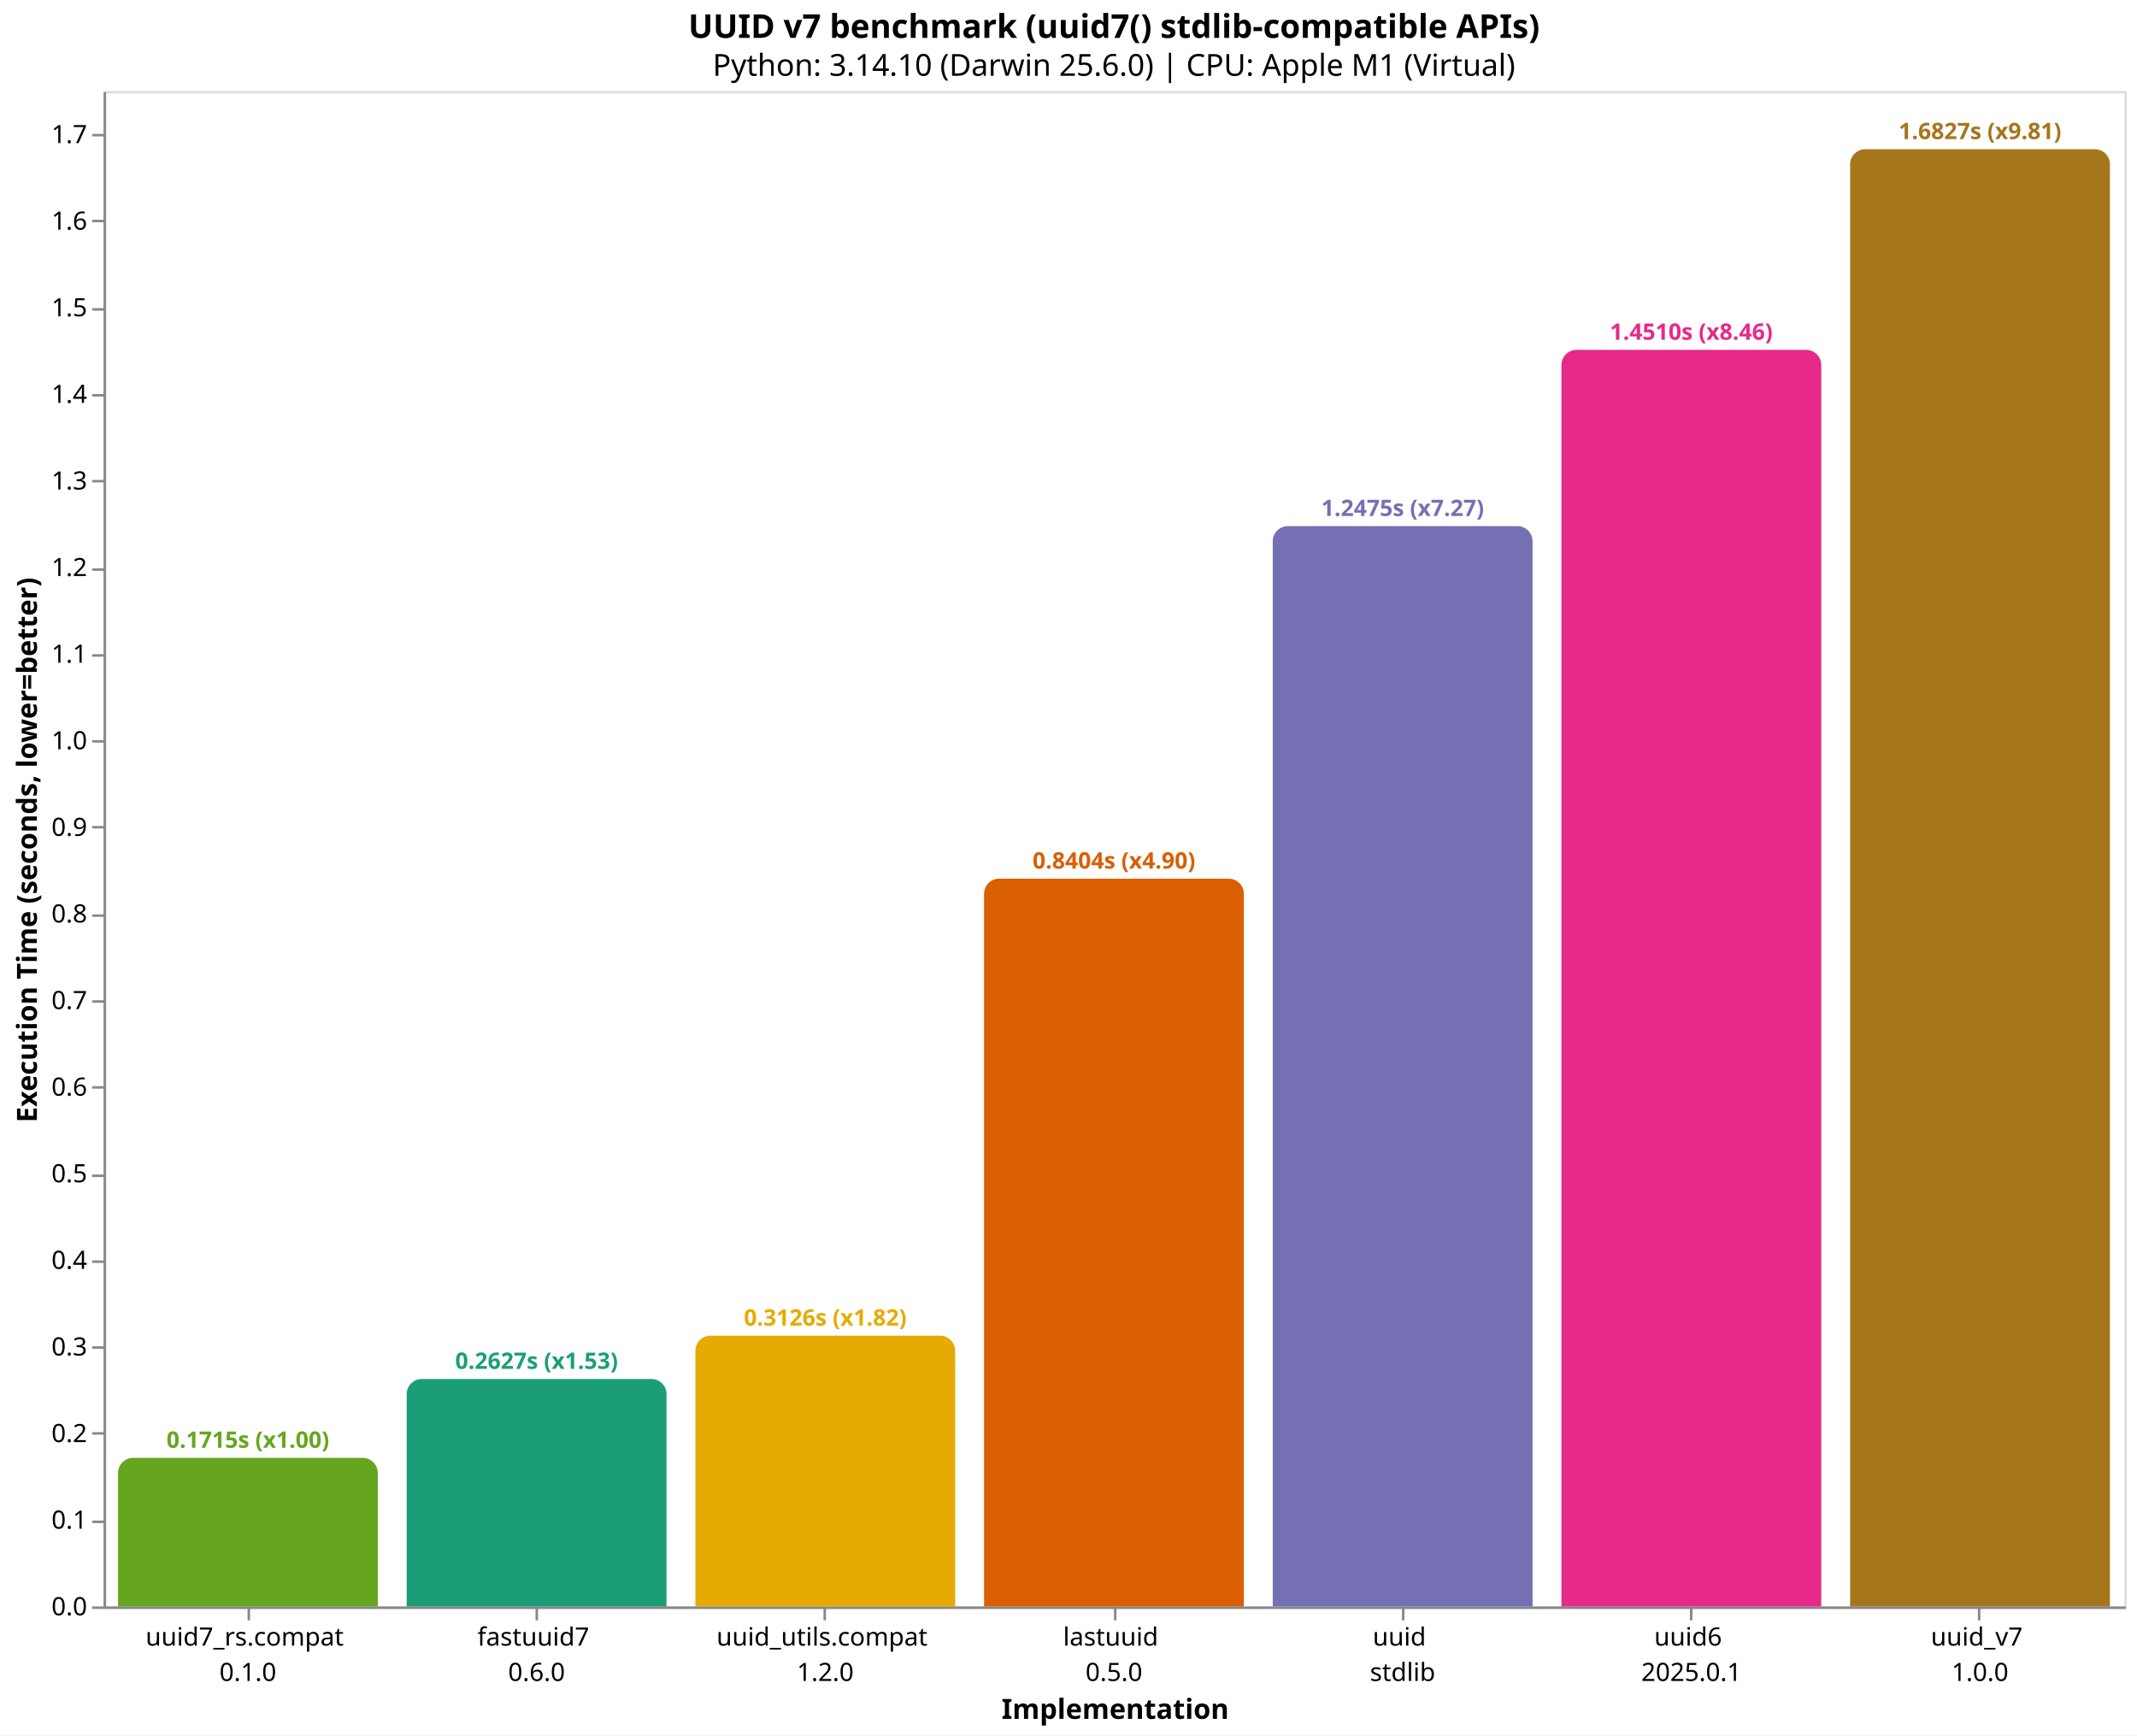
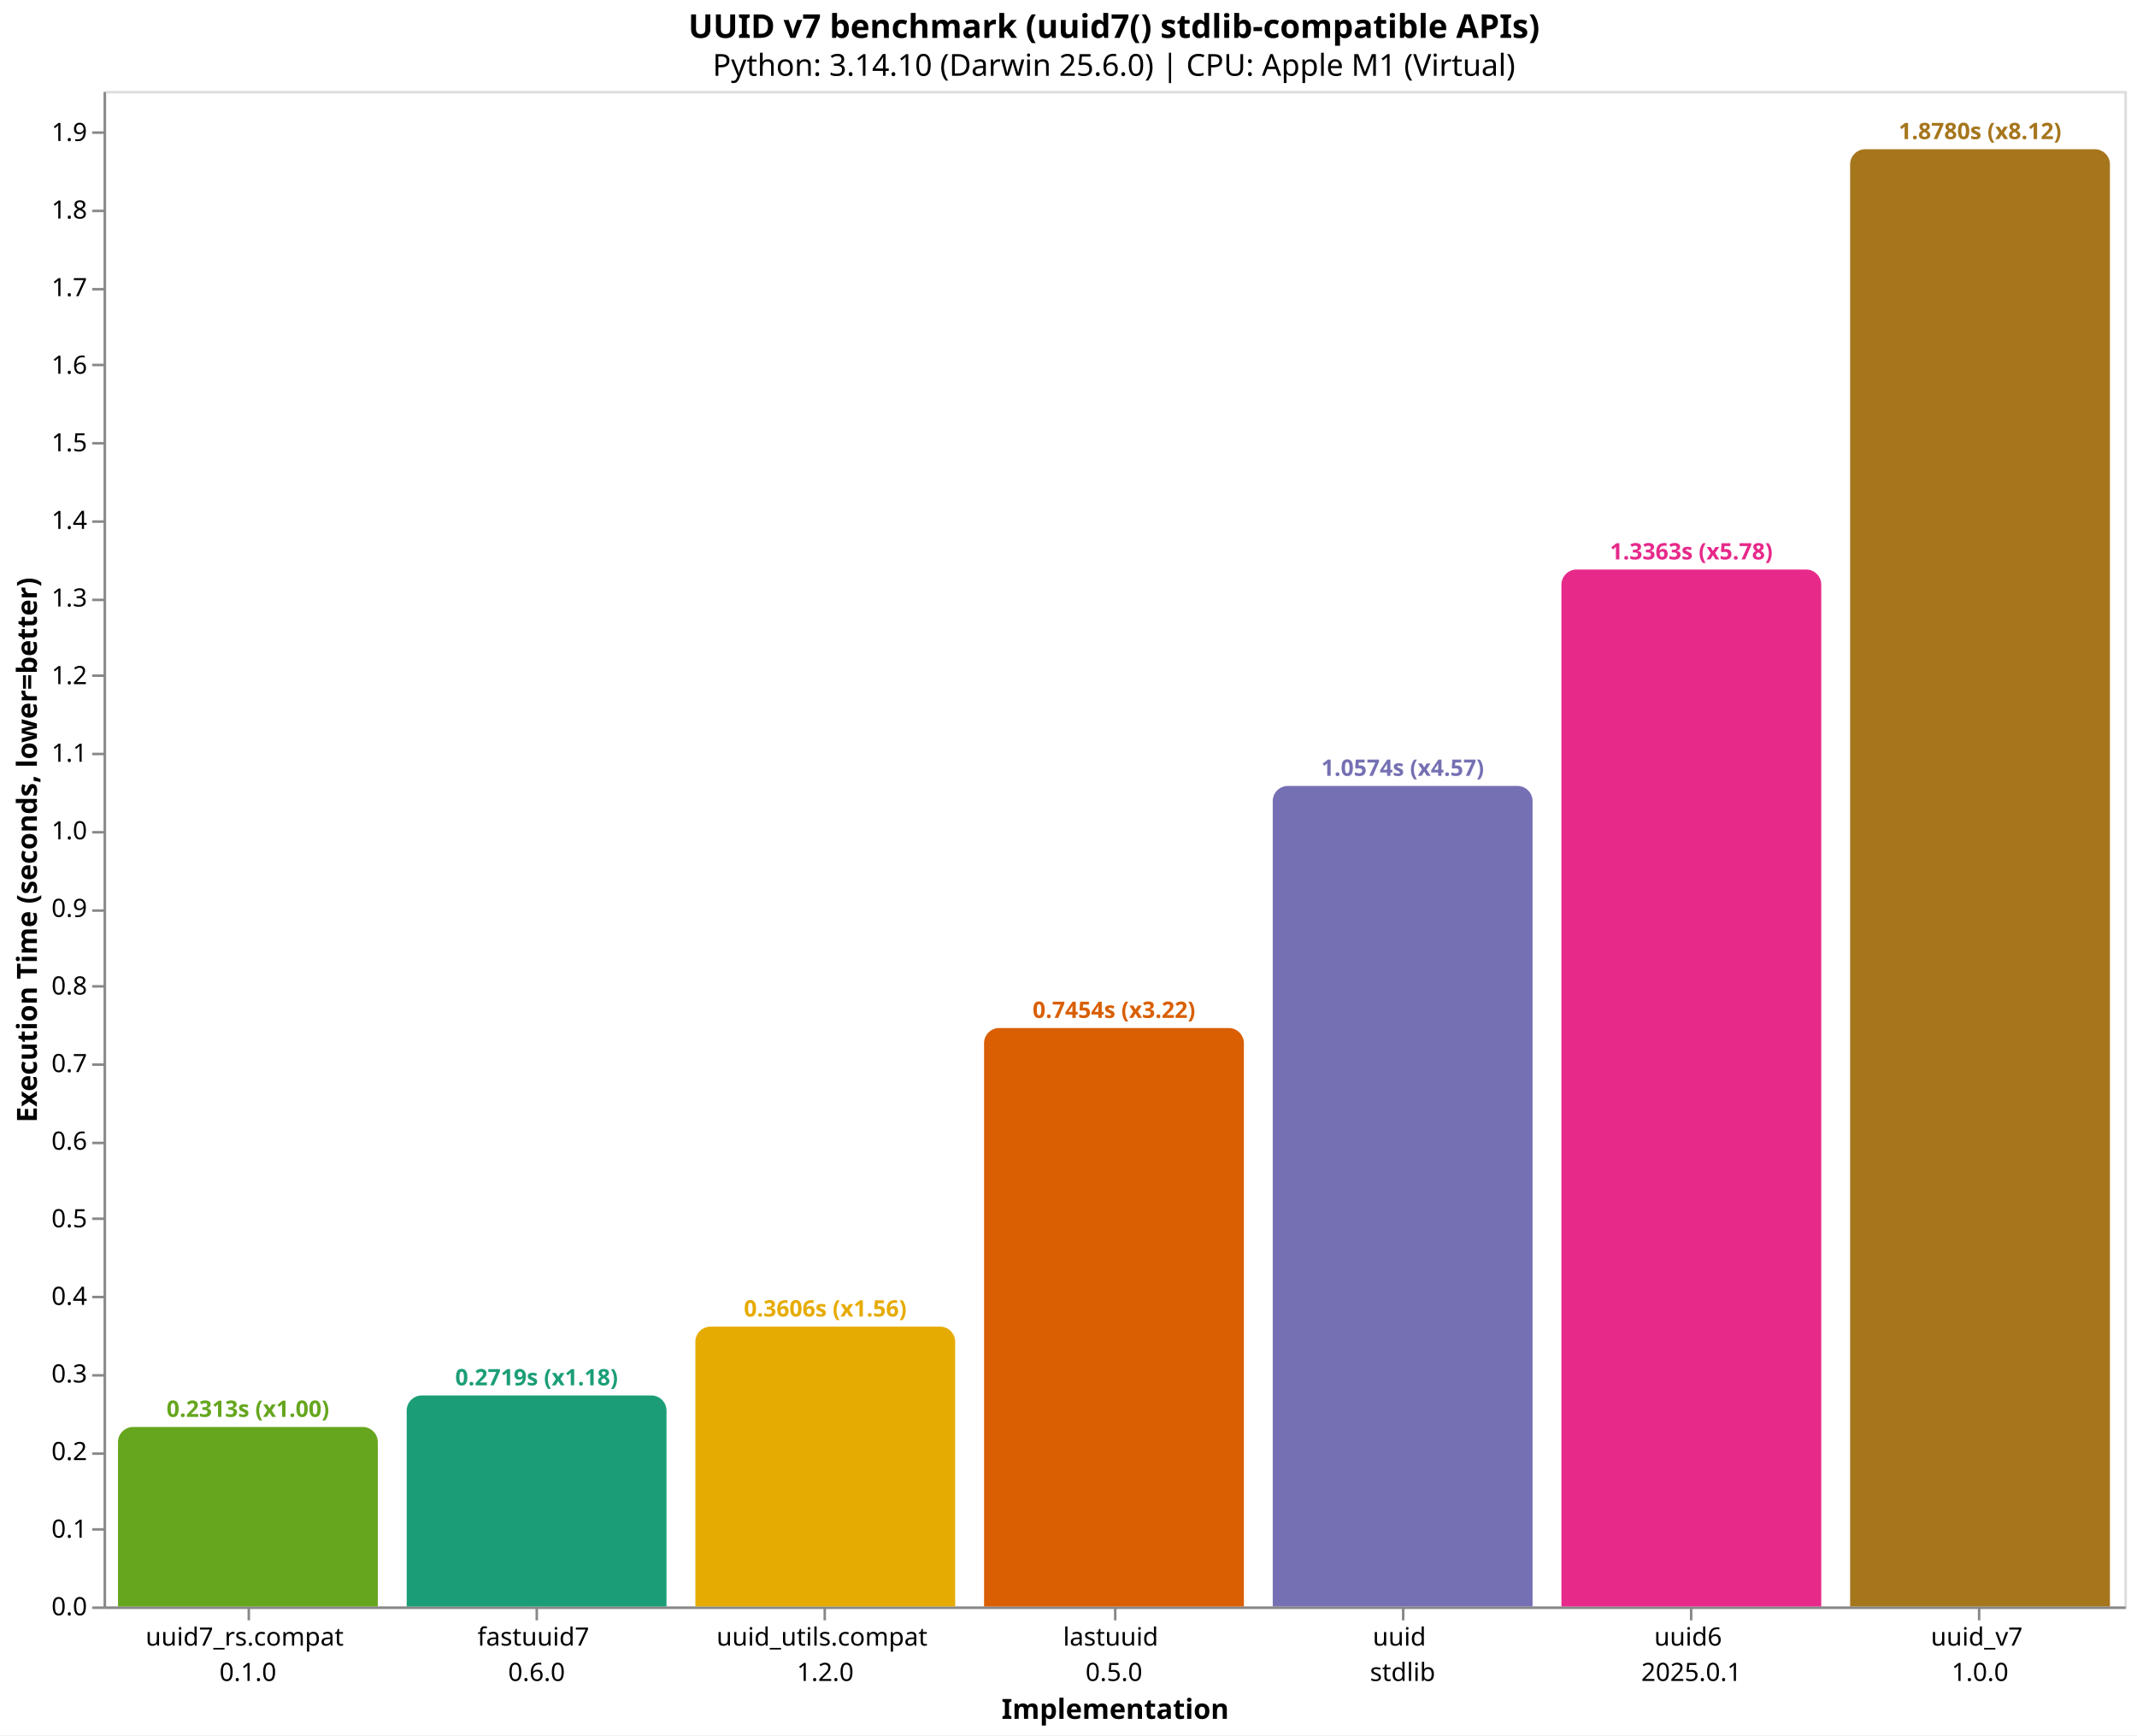
<svg xmlns="http://www.w3.org/2000/svg" version="1.1" class="marks" width="846" height="687" viewBox="0 0 846 687">
  <rect width="846" height="687" fill="white" />
  <g fill="none" stroke-miterlimit="10" transform="translate(41,36)">
    <g class="mark-group role-frame root" role="graphics-object" aria-roledescription="group mark container">
      <g transform="translate(0,0)">
        <path class="background" aria-hidden="true" d="M0.5,0.5h800v600h-800Z" stroke="#ddd" />
        <g>
          <g class="mark-group role-axis" role="graphics-symbol" aria-roledescription="axis" aria-label="X-axis titled 'Implementation' for a discrete scale with 7 values: uuid7_rs.compat&#10;0.1.0, fastuuid7&#10;0.6.0, uuid_utils.compat&#10;1.2.0, lastuuid&#10;0.5.0, uuid&#10;stdlib, uuid6&#10;2025.0.1, uuid_v7&#10;1.0.0">
            <g transform="translate(0.5,600.5)">
              <path class="background" aria-hidden="true" d="M0,0h0v0h0Z" pointer-events="none" />
              <g>
                <g class="mark-rule role-axis-tick" pointer-events="none">
                  <line transform="translate(57,0)" x2="0" y2="5" stroke="#888" stroke-width="1" opacity="1" />
                  <line transform="translate(171,0)" x2="0" y2="5" stroke="#888" stroke-width="1" opacity="1" />
                  <line transform="translate(285,0)" x2="0" y2="5" stroke="#888" stroke-width="1" opacity="1" />
                  <line transform="translate(400,0)" x2="0" y2="5" stroke="#888" stroke-width="1" opacity="1" />
                  <line transform="translate(514,0)" x2="0" y2="5" stroke="#888" stroke-width="1" opacity="1" />
                  <line transform="translate(628,0)" x2="0" y2="5" stroke="#888" stroke-width="1" opacity="1" />
                  <line transform="translate(742,0)" x2="0" y2="5" stroke="#888" stroke-width="1" opacity="1" />
                </g>
                <g class="mark-text role-axis-label" pointer-events="none">
                  <text text-anchor="middle" transform="translate(56.64286,15)" font-family="sans-serif" font-size="10px" fill="#000" opacity="1">
                    <tspan>uuid7_rs.compat</tspan>
                    <tspan x="0" dy="14">0.1.0</tspan>
                  </text>
                  <text text-anchor="middle" transform="translate(170.9286,15)" font-family="sans-serif" font-size="10px" fill="#000" opacity="1">
                    <tspan>fastuuid7</tspan>
                    <tspan x="0" dy="14">0.6.0</tspan>
                  </text>
                  <text text-anchor="middle" transform="translate(285.2143,15)" font-family="sans-serif" font-size="10px" fill="#000" opacity="1">
                    <tspan>uuid_utils.compat</tspan>
                    <tspan x="0" dy="14">1.2.0</tspan>
                  </text>
                  <text text-anchor="middle" transform="translate(399.5,15)" font-family="sans-serif" font-size="10px" fill="#000" opacity="1">
                    <tspan>lastuuid</tspan>
                    <tspan x="0" dy="14">0.5.0</tspan>
                  </text>
                  <text text-anchor="middle" transform="translate(513.7857,15)" font-family="sans-serif" font-size="10px" fill="#000" opacity="1">
                    <tspan>uuid</tspan>
                    <tspan x="0" dy="14">stdlib</tspan>
                  </text>
                  <text text-anchor="middle" transform="translate(628.0714,15)" font-family="sans-serif" font-size="10px" fill="#000" opacity="1">
                    <tspan>uuid6</tspan>
                    <tspan x="0" dy="14">2025.0.1</tspan>
                  </text>
                  <text text-anchor="middle" transform="translate(742.3571,15)" font-family="sans-serif" font-size="10px" fill="#000" opacity="1">
                    <tspan>uuid_v7</tspan>
                    <tspan x="0" dy="14">1.0.0</tspan>
                  </text>
                </g>
                <g class="mark-rule role-axis-domain" pointer-events="none">
                  <line transform="translate(0,0)" x2="800" y2="0" stroke="#888" stroke-width="1" opacity="1" />
                </g>
                <g class="mark-text role-axis-title" pointer-events="none">
                  <text text-anchor="middle" transform="translate(400,44)" font-family="sans-serif" font-size="11px" font-weight="bold" fill="#000" opacity="1">Implementation</text>
                </g>
              </g>
              <path class="foreground" aria-hidden="true" d="" pointer-events="none" display="none" />
            </g>
          </g>
-           <g class="mark-group role-axis" role="graphics-symbol" aria-roledescription="axis" aria-label="Y-axis titled 'Execution Time (seconds, lower=better)' for a linear scale with values from 0.0 to 1.8">
+           <g class="mark-group role-axis" role="graphics-symbol" aria-roledescription="axis" aria-label="Y-axis titled 'Execution Time (seconds, lower=better)' for a linear scale with values from 0.0 to 2.0">
            <g transform="translate(0.5,0.5)">
              <path class="background" aria-hidden="true" d="M0,0h0v0h0Z" pointer-events="none" />
              <g>
                <g class="mark-rule role-axis-tick" pointer-events="none">
                  <line transform="translate(0,600)" x2="-5" y2="0" stroke="#888" stroke-width="1" opacity="1" />
-                   <line transform="translate(0,566)" x2="-5" y2="0" stroke="#888" stroke-width="1" opacity="1" />
-                   <line transform="translate(0,531)" x2="-5" y2="0" stroke="#888" stroke-width="1" opacity="1" />
-                   <line transform="translate(0,497)" x2="-5" y2="0" stroke="#888" stroke-width="1" opacity="1" />
-                   <line transform="translate(0,463)" x2="-5" y2="0" stroke="#888" stroke-width="1" opacity="1" />
-                   <line transform="translate(0,429)" x2="-5" y2="0" stroke="#888" stroke-width="1" opacity="1" />
-                   <line transform="translate(0,394)" x2="-5" y2="0" stroke="#888" stroke-width="1" opacity="1" />
-                   <line transform="translate(0,360)" x2="-5" y2="0" stroke="#888" stroke-width="1" opacity="1" />
-                   <line transform="translate(0,326)" x2="-5" y2="0" stroke="#888" stroke-width="1" opacity="1" />
-                   <line transform="translate(0,291)" x2="-5" y2="0" stroke="#888" stroke-width="1" opacity="1" />
-                   <line transform="translate(0,257)" x2="-5" y2="0" stroke="#888" stroke-width="1" opacity="1" />
-                   <line transform="translate(0,223)" x2="-5" y2="0" stroke="#888" stroke-width="1" opacity="1" />
-                   <line transform="translate(0,189)" x2="-5" y2="0" stroke="#888" stroke-width="1" opacity="1" />
-                   <line transform="translate(0,154)" x2="-5" y2="0" stroke="#888" stroke-width="1" opacity="1" />
-                   <line transform="translate(0,120)" x2="-5" y2="0" stroke="#888" stroke-width="1" opacity="1" />
-                   <line transform="translate(0,86)" x2="-5" y2="0" stroke="#888" stroke-width="1" opacity="1" />
-                   <line transform="translate(0,51)" x2="-5" y2="0" stroke="#888" stroke-width="1" opacity="1" />
-                   <line transform="translate(0,17)" x2="-5" y2="0" stroke="#888" stroke-width="1" opacity="1" />
+                   <line transform="translate(0,569)" x2="-5" y2="0" stroke="#888" stroke-width="1" opacity="1" />
+                   <line transform="translate(0,539)" x2="-5" y2="0" stroke="#888" stroke-width="1" opacity="1" />
+                   <line transform="translate(0,508)" x2="-5" y2="0" stroke="#888" stroke-width="1" opacity="1" />
+                   <line transform="translate(0,477)" x2="-5" y2="0" stroke="#888" stroke-width="1" opacity="1" />
+                   <line transform="translate(0,446)" x2="-5" y2="0" stroke="#888" stroke-width="1" opacity="1" />
+                   <line transform="translate(0,416)" x2="-5" y2="0" stroke="#888" stroke-width="1" opacity="1" />
+                   <line transform="translate(0,385)" x2="-5" y2="0" stroke="#888" stroke-width="1" opacity="1" />
+                   <line transform="translate(0,354)" x2="-5" y2="0" stroke="#888" stroke-width="1" opacity="1" />
+                   <line transform="translate(0,324)" x2="-5" y2="0" stroke="#888" stroke-width="1" opacity="1" />
+                   <line transform="translate(0,293)" x2="-5" y2="0" stroke="#888" stroke-width="1" opacity="1" />
+                   <line transform="translate(0,262)" x2="-5" y2="0" stroke="#888" stroke-width="1" opacity="1" />
+                   <line transform="translate(0,231)" x2="-5" y2="0" stroke="#888" stroke-width="1" opacity="1" />
+                   <line transform="translate(0,201)" x2="-5" y2="0" stroke="#888" stroke-width="1" opacity="1" />
+                   <line transform="translate(0,170)" x2="-5" y2="0" stroke="#888" stroke-width="1" opacity="1" />
+                   <line transform="translate(0,139)" x2="-5" y2="0" stroke="#888" stroke-width="1" opacity="1" />
+                   <line transform="translate(0,108)" x2="-5" y2="0" stroke="#888" stroke-width="1" opacity="1" />
+                   <line transform="translate(0,78)" x2="-5" y2="0" stroke="#888" stroke-width="1" opacity="1" />
+                   <line transform="translate(0,47)" x2="-5" y2="0" stroke="#888" stroke-width="1" opacity="1" />
+                   <line transform="translate(0,16)" x2="-5" y2="0" stroke="#888" stroke-width="1" opacity="1" />
                </g>
                <g class="mark-text role-axis-label" pointer-events="none">
                  <text text-anchor="end" transform="translate(-7,603)" font-family="sans-serif" font-size="10px" fill="#000" opacity="1">0.0</text>
-                   <text text-anchor="end" transform="translate(-7,568.7148)" font-family="sans-serif" font-size="10px" fill="#000" opacity="1">0.1</text>
-                   <text text-anchor="end" transform="translate(-7,534.4295)" font-family="sans-serif" font-size="10px" fill="#000" opacity="1">0.2</text>
-                   <text text-anchor="end" transform="translate(-7,500.1443)" font-family="sans-serif" font-size="10px" fill="#000" opacity="1">0.3</text>
-                   <text text-anchor="end" transform="translate(-7,465.8591)" font-family="sans-serif" font-size="10px" fill="#000" opacity="1">0.4</text>
-                   <text text-anchor="end" transform="translate(-7,431.5738)" font-family="sans-serif" font-size="10px" fill="#000" opacity="1">0.5</text>
-                   <text text-anchor="end" transform="translate(-7,397.2886)" font-family="sans-serif" font-size="10px" fill="#000" opacity="1">0.6</text>
-                   <text text-anchor="end" transform="translate(-7,363.0034)" font-family="sans-serif" font-size="10px" fill="#000" opacity="1">0.7</text>
-                   <text text-anchor="end" transform="translate(-7,328.7181)" font-family="sans-serif" font-size="10px" fill="#000" opacity="1">0.8</text>
-                   <text text-anchor="end" transform="translate(-7,294.4329)" font-family="sans-serif" font-size="10px" fill="#000" opacity="1">0.9</text>
-                   <text text-anchor="end" transform="translate(-7,260.1477)" font-family="sans-serif" font-size="10px" fill="#000" opacity="1">1.0</text>
-                   <text text-anchor="end" transform="translate(-7,225.8625)" font-family="sans-serif" font-size="10px" fill="#000" opacity="1">1.1</text>
-                   <text text-anchor="end" transform="translate(-7,191.5772)" font-family="sans-serif" font-size="10px" fill="#000" opacity="1">1.2</text>
-                   <text text-anchor="end" transform="translate(-7,157.292)" font-family="sans-serif" font-size="10px" fill="#000" opacity="1">1.3</text>
-                   <text text-anchor="end" transform="translate(-7,123.0068)" font-family="sans-serif" font-size="10px" fill="#000" opacity="1">1.4</text>
-                   <text text-anchor="end" transform="translate(-7,88.72153)" font-family="sans-serif" font-size="10px" fill="#000" opacity="1">1.5</text>
-                   <text text-anchor="end" transform="translate(-7,54.4363)" font-family="sans-serif" font-size="10px" fill="#000" opacity="1">1.6</text>
-                   <text text-anchor="end" transform="translate(-7,20.15106)" font-family="sans-serif" font-size="10px" fill="#000" opacity="1">1.7</text>
+                   <text text-anchor="end" transform="translate(-7,572.2792)" font-family="sans-serif" font-size="10px" fill="#000" opacity="1">0.1</text>
+                   <text text-anchor="end" transform="translate(-7,541.5584)" font-family="sans-serif" font-size="10px" fill="#000" opacity="1">0.2</text>
+                   <text text-anchor="end" transform="translate(-7,510.8376)" font-family="sans-serif" font-size="10px" fill="#000" opacity="1">0.3</text>
+                   <text text-anchor="end" transform="translate(-7,480.1168)" font-family="sans-serif" font-size="10px" fill="#000" opacity="1">0.4</text>
+                   <text text-anchor="end" transform="translate(-7,449.396)" font-family="sans-serif" font-size="10px" fill="#000" opacity="1">0.5</text>
+                   <text text-anchor="end" transform="translate(-7,418.6752)" font-family="sans-serif" font-size="10px" fill="#000" opacity="1">0.6</text>
+                   <text text-anchor="end" transform="translate(-7,387.9544)" font-family="sans-serif" font-size="10px" fill="#000" opacity="1">0.7</text>
+                   <text text-anchor="end" transform="translate(-7,357.2336)" font-family="sans-serif" font-size="10px" fill="#000" opacity="1">0.8</text>
+                   <text text-anchor="end" transform="translate(-7,326.5128)" font-family="sans-serif" font-size="10px" fill="#000" opacity="1">0.9</text>
+                   <text text-anchor="end" transform="translate(-7,295.792)" font-family="sans-serif" font-size="10px" fill="#000" opacity="1">1.0</text>
+                   <text text-anchor="end" transform="translate(-7,265.0712)" font-family="sans-serif" font-size="10px" fill="#000" opacity="1">1.1</text>
+                   <text text-anchor="end" transform="translate(-7,234.3504)" font-family="sans-serif" font-size="10px" fill="#000" opacity="1">1.2</text>
+                   <text text-anchor="end" transform="translate(-7,203.6296)" font-family="sans-serif" font-size="10px" fill="#000" opacity="1">1.3</text>
+                   <text text-anchor="end" transform="translate(-7,172.9088)" font-family="sans-serif" font-size="10px" fill="#000" opacity="1">1.4</text>
+                   <text text-anchor="end" transform="translate(-7,142.188)" font-family="sans-serif" font-size="10px" fill="#000" opacity="1">1.5</text>
+                   <text text-anchor="end" transform="translate(-7,111.4672)" font-family="sans-serif" font-size="10px" fill="#000" opacity="1">1.6</text>
+                   <text text-anchor="end" transform="translate(-7,80.74642)" font-family="sans-serif" font-size="10px" fill="#000" opacity="1">1.7</text>
+                   <text text-anchor="end" transform="translate(-7,50.02562)" font-family="sans-serif" font-size="10px" fill="#000" opacity="1">1.8</text>
+                   <text text-anchor="end" transform="translate(-7,19.30482)" font-family="sans-serif" font-size="10px" fill="#000" opacity="1">1.9</text>
                </g>
                <g class="mark-rule role-axis-domain" pointer-events="none">
                  <line transform="translate(0,600)" x2="0" y2="-600" stroke="#888" stroke-width="1" opacity="1" />
                </g>
                <g class="mark-text role-axis-title" pointer-events="none">
                  <text text-anchor="middle" transform="translate(-24.90137,300) rotate(-90) translate(0,-2)" font-family="sans-serif" font-size="11px" font-weight="bold" fill="#000" opacity="1">Execution Time (seconds, lower=better)</text>
                </g>
              </g>
              <path class="foreground" aria-hidden="true" d="" pointer-events="none" display="none" />
            </g>
          </g>
          <g class="mark-group role-scope" role="graphics-object" aria-roledescription="group mark container">
-             <g transform="translate(5.714286,541.1852)">
-               <path class="background" aria-hidden="true" d="M6,0L96.857,0C100.169,0,102.857,2.689,102.857,6L102.857,58.815C102.857,58.815,102.857,58.815,102.857,58.815L0,58.815C0,58.815,0,58.815,0,58.815L0,6C0,2.689,2.689,0,6,0Z" />
+             <g transform="translate(5.714286,528.9439)">
+               <path class="background" aria-hidden="true" d="M6,0L96.857,0C100.169,0,102.857,2.689,102.857,6L102.857,71.056C102.857,71.056,102.857,71.056,102.857,71.056L0,71.056C0,71.056,0,71.056,0,71.056L0,6C0,2.689,2.689,0,6,0Z" />
              <g clip-path="url(#clip10)">
                <g class="mark-group role-scope" role="graphics-object" aria-roledescription="group mark container">
-                   <g transform="translate(0,-541.1852)">
-                     <path class="background" aria-hidden="true" d="M0,0h102.857v0h-102.857Z" />
-                     <g>
-                       <g class="mark-rect role-mark layer_0_marks" role="graphics-object" aria-roledescription="rect mark container">
-                         <path aria-label="Implementation: uuid7_rs.compat&#10;0.1.0; Execution Time (seconds, lower=better): 0.171545667; implementation: uuid7_rs.compat; Execution Time (s): 0.1715; Slowdown: 1.00" role="graphics-symbol" aria-roledescription="bar" d="M0,541.185h102.857v58.815h-102.857Z" fill="#66a61e" />
-                       </g>
-                     </g>
-                     <path class="foreground" aria-hidden="true" d="" display="none" />
-                   </g>
-                 </g>
-               </g>
-               <path class="foreground" aria-hidden="true" d="" display="none" />
-             </g>
-             <g transform="translate(120,509.9423)">
-               <path class="background" aria-hidden="true" d="M6,0L96.857,0C100.169,0,102.857,2.689,102.857,6L102.857,90.058C102.857,90.058,102.857,90.058,102.857,90.058L0,90.058C0,90.058,0,90.058,0,90.058L0,6C0,2.689,2.689,0,6,0Z" />
+                   <g transform="translate(0,-528.9439)">
+                     <path class="background" aria-hidden="true" d="M0,0h102.857v0h-102.857Z" />
+                     <g>
+                       <g class="mark-rect role-mark layer_0_marks" role="graphics-object" aria-roledescription="rect mark container">
+                         <path aria-label="Implementation: uuid7_rs.compat&#10;0.1.0; Execution Time (seconds, lower=better): 0.231296291; implementation: uuid7_rs.compat; Execution Time (s): 0.2313; Slowdown: 1.00" role="graphics-symbol" aria-roledescription="bar" d="M0,528.944h102.857v71.056h-102.857Z" fill="#66a61e" />
+                       </g>
+                     </g>
+                     <path class="foreground" aria-hidden="true" d="" display="none" />
+                   </g>
+                 </g>
+               </g>
+               <path class="foreground" aria-hidden="true" d="" display="none" />
+             </g>
+             <g transform="translate(120,516.4627)">
+               <path class="background" aria-hidden="true" d="M6,0L96.857,0C100.169,0,102.857,2.689,102.857,6L102.857,83.537C102.857,83.537,102.857,83.537,102.857,83.537L0,83.537C0,83.537,0,83.537,0,83.537L0,6C0,2.689,2.689,0,6,0Z" />
              <g clip-path="url(#clip11)">
                <g class="mark-group role-scope" role="graphics-object" aria-roledescription="group mark container">
-                   <g transform="translate(0,-509.9423)">
-                     <path class="background" aria-hidden="true" d="M0,0h102.857v0h-102.857Z" />
-                     <g>
-                       <g class="mark-rect role-mark layer_0_marks" role="graphics-object" aria-roledescription="rect mark container">
-                         <path aria-label="Implementation: fastuuid7&#10;0.6.0; Execution Time (seconds, lower=better): 0.262672; implementation: fastuuid7; Execution Time (s): 0.2627; Slowdown: 1.53" role="graphics-symbol" aria-roledescription="bar" d="M0,509.942h102.857v90.058h-102.857Z" fill="#1b9e77" />
-                       </g>
-                     </g>
-                     <path class="foreground" aria-hidden="true" d="" display="none" />
-                   </g>
-                 </g>
-               </g>
-               <path class="foreground" aria-hidden="true" d="" display="none" />
-             </g>
-             <g transform="translate(234.2857,492.8114)">
-               <path class="background" aria-hidden="true" d="M6,0L96.857,0C100.169,0,102.857,2.689,102.857,6L102.857,107.189C102.857,107.189,102.857,107.189,102.857,107.189L0,107.189C0,107.189,0,107.189,0,107.189L0,6C0,2.689,2.689,0,6,0Z" />
+                   <g transform="translate(0,-516.4627)">
+                     <path class="background" aria-hidden="true" d="M0,0h102.857v0h-102.857Z" />
+                     <g>
+                       <g class="mark-rect role-mark layer_0_marks" role="graphics-object" aria-roledescription="rect mark container">
+                         <path aria-label="Implementation: fastuuid7&#10;0.6.0; Execution Time (seconds, lower=better): 0.27192425; implementation: fastuuid7; Execution Time (s): 0.2719; Slowdown: 1.18" role="graphics-symbol" aria-roledescription="bar" d="M0,516.463h102.857v83.537h-102.857Z" fill="#1b9e77" />
+                       </g>
+                     </g>
+                     <path class="foreground" aria-hidden="true" d="" display="none" />
+                   </g>
+                 </g>
+               </g>
+               <path class="foreground" aria-hidden="true" d="" display="none" />
+             </g>
+             <g transform="translate(234.2857,489.2191)">
+               <path class="background" aria-hidden="true" d="M6,0L96.857,0C100.169,0,102.857,2.689,102.857,6L102.857,110.781C102.857,110.781,102.857,110.781,102.857,110.781L0,110.781C0,110.781,0,110.781,0,110.781L0,6C0,2.689,2.689,0,6,0Z" />
              <g clip-path="url(#clip12)">
                <g class="mark-group role-scope" role="graphics-object" aria-roledescription="group mark container">
-                   <g transform="translate(0,-492.8114)">
-                     <path class="background" aria-hidden="true" d="M0,0h102.857v0h-102.857Z" />
-                     <g>
-                       <g class="mark-rect role-mark layer_0_marks" role="graphics-object" aria-roledescription="rect mark container">
-                         <path aria-label="Implementation: uuid_utils.compat&#10;1.2.0; Execution Time (seconds, lower=better): 0.312637792; implementation: uuid_utils.compat; Execution Time (s): 0.3126; Slowdown: 1.82" role="graphics-symbol" aria-roledescription="bar" d="M0,492.811h102.857v107.189h-102.857Z" fill="#e6ab02" />
-                       </g>
-                     </g>
-                     <path class="foreground" aria-hidden="true" d="" display="none" />
-                   </g>
-                 </g>
-               </g>
-               <path class="foreground" aria-hidden="true" d="" display="none" />
-             </g>
-             <g transform="translate(348.5714,311.8734)">
-               <path class="background" aria-hidden="true" d="M6,0L96.857,0C100.169,0,102.857,2.689,102.857,6L102.857,288.127C102.857,288.127,102.857,288.127,102.857,288.127L0,288.127C0,288.127,0,288.127,0,288.127L0,6C0,2.689,2.689,0,6,0Z" />
+                   <g transform="translate(0,-489.2191)">
+                     <path class="background" aria-hidden="true" d="M0,0h102.857v0h-102.857Z" />
+                     <g>
+                       <g class="mark-rect role-mark layer_0_marks" role="graphics-object" aria-roledescription="rect mark container">
+                         <path aria-label="Implementation: uuid_utils.compat&#10;1.2.0; Execution Time (seconds, lower=better): 0.360605583; implementation: uuid_utils.compat; Execution Time (s): 0.3606; Slowdown: 1.56" role="graphics-symbol" aria-roledescription="bar" d="M0,489.219h102.857v110.781h-102.857Z" fill="#e6ab02" />
+                       </g>
+                     </g>
+                     <path class="foreground" aria-hidden="true" d="" display="none" />
+                   </g>
+                 </g>
+               </g>
+               <path class="foreground" aria-hidden="true" d="" display="none" />
+             </g>
+             <g transform="translate(348.5714,370.9954)">
+               <path class="background" aria-hidden="true" d="M6,0L96.857,0C100.169,0,102.857,2.689,102.857,6L102.857,229.005C102.857,229.005,102.857,229.005,102.857,229.005L0,229.005C0,229.005,0,229.005,0,229.005L0,6C0,2.689,2.689,0,6,0Z" />
              <g clip-path="url(#clip13)">
                <g class="mark-group role-scope" role="graphics-object" aria-roledescription="group mark container">
-                   <g transform="translate(0,-311.8734)">
-                     <path class="background" aria-hidden="true" d="M0,0h102.857v0h-102.857Z" />
-                     <g>
-                       <g class="mark-rect role-mark layer_0_marks" role="graphics-object" aria-roledescription="rect mark container">
-                         <path aria-label="Implementation: lastuuid&#10;0.5.0; Execution Time (seconds, lower=better): 0.840381; implementation: lastuuid; Execution Time (s): 0.8404; Slowdown: 4.90" role="graphics-symbol" aria-roledescription="bar" d="M0,311.873h102.857v288.127h-102.857Z" fill="#d95f02" />
-                       </g>
-                     </g>
-                     <path class="foreground" aria-hidden="true" d="" display="none" />
-                   </g>
-                 </g>
-               </g>
-               <path class="foreground" aria-hidden="true" d="" display="none" />
-             </g>
-             <g transform="translate(462.8571,172.2924)">
-               <path class="background" aria-hidden="true" d="M6,0L96.857,0C100.169,0,102.857,2.689,102.857,6L102.857,427.708C102.857,427.708,102.857,427.708,102.857,427.708L0,427.708C0,427.708,0,427.708,0,427.708L0,6C0,2.689,2.689,0,6,0Z" />
+                   <g transform="translate(0,-370.9954)">
+                     <path class="background" aria-hidden="true" d="M0,0h102.857v0h-102.857Z" />
+                     <g>
+                       <g class="mark-rect role-mark layer_0_marks" role="graphics-object" aria-roledescription="rect mark container">
+                         <path aria-label="Implementation: lastuuid&#10;0.5.0; Execution Time (seconds, lower=better): 0.745438292; implementation: lastuuid; Execution Time (s): 0.7454; Slowdown: 3.22" role="graphics-symbol" aria-roledescription="bar" d="M0,370.995h102.857v229.005h-102.857Z" fill="#d95f02" />
+                       </g>
+                     </g>
+                     <path class="foreground" aria-hidden="true" d="" display="none" />
+                   </g>
+                 </g>
+               </g>
+               <path class="foreground" aria-hidden="true" d="" display="none" />
+             </g>
+             <g transform="translate(462.8571,275.1553)">
+               <path class="background" aria-hidden="true" d="M6,0L96.857,0C100.169,0,102.857,2.689,102.857,6L102.857,324.845C102.857,324.845,102.857,324.845,102.857,324.845L0,324.845C0,324.845,0,324.845,0,324.845L0,6C0,2.689,2.689,0,6,0Z" />
              <g clip-path="url(#clip14)">
                <g class="mark-group role-scope" role="graphics-object" aria-roledescription="group mark container">
-                   <g transform="translate(0,-172.2924)">
-                     <path class="background" aria-hidden="true" d="M0,0h102.857v0h-102.857Z" />
-                     <g>
-                       <g class="mark-rect role-mark layer_0_marks" role="graphics-object" aria-roledescription="rect mark container">
-                         <path aria-label="Implementation: uuid&#10;stdlib; Execution Time (seconds, lower=better): 1.247498208; implementation: uuid; Execution Time (s): 1.2475; Slowdown: 7.27" role="graphics-symbol" aria-roledescription="bar" d="M0,172.292h102.857v427.708h-102.857Z" fill="#7570b3" />
-                       </g>
-                     </g>
-                     <path class="foreground" aria-hidden="true" d="" display="none" />
-                   </g>
-                 </g>
-               </g>
-               <path class="foreground" aria-hidden="true" d="" display="none" />
-             </g>
-             <g transform="translate(577.1429,102.5172)">
-               <path class="background" aria-hidden="true" d="M6,0L96.857,0C100.169,0,102.857,2.689,102.857,6L102.857,497.483C102.857,497.483,102.857,497.483,102.857,497.483L0,497.483C0,497.483,0,497.483,0,497.483L0,6C0,2.689,2.689,0,6,0Z" />
+                   <g transform="translate(0,-275.1553)">
+                     <path class="background" aria-hidden="true" d="M0,0h102.857v0h-102.857Z" />
+                     <g>
+                       <g class="mark-rect role-mark layer_0_marks" role="graphics-object" aria-roledescription="rect mark container">
+                         <path aria-label="Implementation: uuid&#10;stdlib; Execution Time (seconds, lower=better): 1.057409625; implementation: uuid; Execution Time (s): 1.0574; Slowdown: 4.57" role="graphics-symbol" aria-roledescription="bar" d="M0,275.155h102.857v324.845h-102.857Z" fill="#7570b3" />
+                       </g>
+                     </g>
+                     <path class="foreground" aria-hidden="true" d="" display="none" />
+                   </g>
+                 </g>
+               </g>
+               <path class="foreground" aria-hidden="true" d="" display="none" />
+             </g>
+             <g transform="translate(577.1429,189.4779)">
+               <path class="background" aria-hidden="true" d="M6,0L96.857,0C100.169,0,102.857,2.689,102.857,6L102.857,410.522C102.857,410.522,102.857,410.522,102.857,410.522L0,410.522C0,410.522,0,410.522,0,410.522L0,6C0,2.689,2.689,0,6,0Z" />
              <g clip-path="url(#clip15)">
                <g class="mark-group role-scope" role="graphics-object" aria-roledescription="group mark container">
-                   <g transform="translate(0,-102.5172)">
-                     <path class="background" aria-hidden="true" d="M0,0h102.857v0h-102.857Z" />
-                     <g>
-                       <g class="mark-rect role-mark layer_0_marks" role="graphics-object" aria-roledescription="rect mark container">
-                         <path aria-label="Implementation: uuid6&#10;2025.0.1; Execution Time (seconds, lower=better): 1.451011917; implementation: uuid6; Execution Time (s): 1.4510; Slowdown: 8.46" role="graphics-symbol" aria-roledescription="bar" d="M0,102.517h102.857v497.483h-102.857Z" fill="#e7298a" />
+                   <g transform="translate(0,-189.4779)">
+                     <path class="background" aria-hidden="true" d="M0,0h102.857v0h-102.857Z" />
+                     <g>
+                       <g class="mark-rect role-mark layer_0_marks" role="graphics-object" aria-roledescription="rect mark container">
+                         <path aria-label="Implementation: uuid6&#10;2025.0.1; Execution Time (seconds, lower=better): 1.336300291; implementation: uuid6; Execution Time (s): 1.3363; Slowdown: 5.78" role="graphics-symbol" aria-roledescription="bar" d="M0,189.478h102.857v410.522h-102.857Z" fill="#e7298a" />
                      </g>
                    </g>
                    <path class="foreground" aria-hidden="true" d="" display="none" />
                  </g>
                </g>
              </g>
              <path class="foreground" aria-hidden="true" d="" display="none" />
            </g>
            <g transform="translate(691.4286,23.07692)">
              <path class="background" aria-hidden="true" d="M6,0L96.857,0C100.169,0,102.857,2.689,102.857,6L102.857,576.923C102.857,576.923,102.857,576.923,102.857,576.923L0,576.923C0,576.923,0,576.923,0,576.923L0,6C0,2.689,2.689,0,6,0Z" />
              <g clip-path="url(#clip16)">
                <g class="mark-group role-scope" role="graphics-object" aria-roledescription="group mark container">
                  <g transform="translate(0,-23.07692)">
                    <path class="background" aria-hidden="true" d="M0,0h102.857v0h-102.857Z" />
                    <g>
                      <g class="mark-rect role-mark layer_0_marks" role="graphics-object" aria-roledescription="rect mark container">
-                         <path aria-label="Implementation: uuid_v7&#10;1.0.0; Execution Time (seconds, lower=better): 1.682716; implementation: uuid_v7; Execution Time (s): 1.6827; Slowdown: 9.81" role="graphics-symbol" aria-roledescription="bar" d="M0,23.077h102.857v576.923h-102.857Z" fill="#a6761d" />
+                         <path aria-label="Implementation: uuid_v7&#10;1.0.0; Execution Time (seconds, lower=better): 1.877955958; implementation: uuid_v7; Execution Time (s): 1.8780; Slowdown: 8.12" role="graphics-symbol" aria-roledescription="bar" d="M0,23.077h102.857v576.923h-102.857Z" fill="#a6761d" />
                      </g>
                    </g>
                    <path class="foreground" aria-hidden="true" d="" display="none" />
                  </g>
                </g>
              </g>
              <path class="foreground" aria-hidden="true" d="" display="none" />
            </g>
          </g>
          <g class="mark-text role-mark layer_1_marks" role="graphics-object" aria-roledescription="text mark container">
-             <text aria-label="Implementation: uuid7_rs.compat&#10;0.1.0; Execution Time (seconds, lower=better): 0.171545667; implementation: uuid7_rs.compat; label: 0.1715s (x1.00); Execution Time (s): 0.1715; Slowdown: 1.00" role="graphics-symbol" aria-roledescription="text mark" text-anchor="middle" transform="translate(57.14286,537.1852)" font-family="sans-serif" font-size="9px" font-weight="bold" fill="#66a61e">0.1715s (x1.00)</text>
-             <text aria-label="Implementation: fastuuid7&#10;0.6.0; Execution Time (seconds, lower=better): 0.262672; implementation: fastuuid7; label: 0.2627s (x1.53); Execution Time (s): 0.2627; Slowdown: 1.53" role="graphics-symbol" aria-roledescription="text mark" text-anchor="middle" transform="translate(171.4286,505.9423)" font-family="sans-serif" font-size="9px" font-weight="bold" fill="#1b9e77">0.2627s (x1.53)</text>
-             <text aria-label="Implementation: uuid_utils.compat&#10;1.2.0; Execution Time (seconds, lower=better): 0.312637792; implementation: uuid_utils.compat; label: 0.3126s (x1.82); Execution Time (s): 0.3126; Slowdown: 1.82" role="graphics-symbol" aria-roledescription="text mark" text-anchor="middle" transform="translate(285.7143,488.8114)" font-family="sans-serif" font-size="9px" font-weight="bold" fill="#e6ab02">0.3126s (x1.82)</text>
-             <text aria-label="Implementation: lastuuid&#10;0.5.0; Execution Time (seconds, lower=better): 0.840381; implementation: lastuuid; label: 0.8404s (x4.90); Execution Time (s): 0.8404; Slowdown: 4.90" role="graphics-symbol" aria-roledescription="text mark" text-anchor="middle" transform="translate(400,307.8734)" font-family="sans-serif" font-size="9px" font-weight="bold" fill="#d95f02">0.8404s (x4.90)</text>
-             <text aria-label="Implementation: uuid&#10;stdlib; Execution Time (seconds, lower=better): 1.247498208; implementation: uuid; label: 1.2475s (x7.27); Execution Time (s): 1.2475; Slowdown: 7.27" role="graphics-symbol" aria-roledescription="text mark" text-anchor="middle" transform="translate(514.2857,168.2924)" font-family="sans-serif" font-size="9px" font-weight="bold" fill="#7570b3">1.2475s (x7.27)</text>
-             <text aria-label="Implementation: uuid6&#10;2025.0.1; Execution Time (seconds, lower=better): 1.451011917; implementation: uuid6; label: 1.4510s (x8.46); Execution Time (s): 1.4510; Slowdown: 8.46" role="graphics-symbol" aria-roledescription="text mark" text-anchor="middle" transform="translate(628.5714,98.5172)" font-family="sans-serif" font-size="9px" font-weight="bold" fill="#e7298a">1.4510s (x8.46)</text>
-             <text aria-label="Implementation: uuid_v7&#10;1.0.0; Execution Time (seconds, lower=better): 1.682716; implementation: uuid_v7; label: 1.6827s (x9.81); Execution Time (s): 1.6827; Slowdown: 9.81" role="graphics-symbol" aria-roledescription="text mark" text-anchor="middle" transform="translate(742.8571,19.07692)" font-family="sans-serif" font-size="9px" font-weight="bold" fill="#a6761d">1.6827s (x9.81)</text>
+             <text aria-label="Implementation: uuid7_rs.compat&#10;0.1.0; Execution Time (seconds, lower=better): 0.231296291; implementation: uuid7_rs.compat; label: 0.2313s (x1.00); Execution Time (s): 0.2313; Slowdown: 1.00" role="graphics-symbol" aria-roledescription="text mark" text-anchor="middle" transform="translate(57.14286,524.9439)" font-family="sans-serif" font-size="9px" font-weight="bold" fill="#66a61e">0.2313s (x1.00)</text>
+             <text aria-label="Implementation: fastuuid7&#10;0.6.0; Execution Time (seconds, lower=better): 0.27192425; implementation: fastuuid7; label: 0.2719s (x1.18); Execution Time (s): 0.2719; Slowdown: 1.18" role="graphics-symbol" aria-roledescription="text mark" text-anchor="middle" transform="translate(171.4286,512.4627)" font-family="sans-serif" font-size="9px" font-weight="bold" fill="#1b9e77">0.2719s (x1.18)</text>
+             <text aria-label="Implementation: uuid_utils.compat&#10;1.2.0; Execution Time (seconds, lower=better): 0.360605583; implementation: uuid_utils.compat; label: 0.3606s (x1.56); Execution Time (s): 0.3606; Slowdown: 1.56" role="graphics-symbol" aria-roledescription="text mark" text-anchor="middle" transform="translate(285.7143,485.2191)" font-family="sans-serif" font-size="9px" font-weight="bold" fill="#e6ab02">0.3606s (x1.56)</text>
+             <text aria-label="Implementation: lastuuid&#10;0.5.0; Execution Time (seconds, lower=better): 0.745438292; implementation: lastuuid; label: 0.7454s (x3.22); Execution Time (s): 0.7454; Slowdown: 3.22" role="graphics-symbol" aria-roledescription="text mark" text-anchor="middle" transform="translate(400,366.9954)" font-family="sans-serif" font-size="9px" font-weight="bold" fill="#d95f02">0.7454s (x3.22)</text>
+             <text aria-label="Implementation: uuid&#10;stdlib; Execution Time (seconds, lower=better): 1.057409625; implementation: uuid; label: 1.0574s (x4.57); Execution Time (s): 1.0574; Slowdown: 4.57" role="graphics-symbol" aria-roledescription="text mark" text-anchor="middle" transform="translate(514.2857,271.1553)" font-family="sans-serif" font-size="9px" font-weight="bold" fill="#7570b3">1.0574s (x4.57)</text>
+             <text aria-label="Implementation: uuid6&#10;2025.0.1; Execution Time (seconds, lower=better): 1.336300291; implementation: uuid6; label: 1.3363s (x5.78); Execution Time (s): 1.3363; Slowdown: 5.78" role="graphics-symbol" aria-roledescription="text mark" text-anchor="middle" transform="translate(628.5714,185.4779)" font-family="sans-serif" font-size="9px" font-weight="bold" fill="#e7298a">1.3363s (x5.78)</text>
+             <text aria-label="Implementation: uuid_v7&#10;1.0.0; Execution Time (seconds, lower=better): 1.877955958; implementation: uuid_v7; label: 1.8780s (x8.12); Execution Time (s): 1.8780; Slowdown: 8.12" role="graphics-symbol" aria-roledescription="text mark" text-anchor="middle" transform="translate(742.8571,19.07692)" font-family="sans-serif" font-size="9px" font-weight="bold" fill="#a6761d">1.8780s (x8.12)</text>
          </g>
          <g class="mark-group role-title">
            <g transform="translate(400,-31)">
              <path class="background" aria-hidden="true" d="M0,0h0v0h0Z" pointer-events="none" />
              <g>
                <g class="mark-text role-title-text" role="graphics-symbol" aria-roledescription="title" aria-label="Title text 'UUID v7 benchmark (uuid7() stdlib-compatible APIs)'" pointer-events="none">
                  <text text-anchor="middle" transform="translate(0,10)" font-family="sans-serif" font-size="13px" font-weight="bold" fill="#000" opacity="1">UUID v7 benchmark (uuid7() stdlib-compatible APIs)</text>
                </g>
                <g class="mark-text role-title-subtitle" role="graphics-symbol" aria-roledescription="subtitle" aria-label="Subtitle text 'Python: 3.14.10 (Darwin 25.6.0) | CPU: Apple M1 (Virtual)'" pointer-events="none">
                  <text text-anchor="middle" transform="translate(0,25)" font-family="sans-serif" font-size="12px" fill="#000" opacity="1">Python: 3.14.10 (Darwin 25.6.0) | CPU: Apple M1 (Virtual)</text>
                </g>
              </g>
              <path class="foreground" aria-hidden="true" d="" pointer-events="none" display="none" />
            </g>
          </g>
        </g>
        <path class="foreground" aria-hidden="true" d="" display="none" />
      </g>
    </g>
  </g>
  <defs>
    <clipPath id="clip10">
-       <path d="M6,0L96.857,0C100.169,0,102.857,2.689,102.857,6L102.857,58.815C102.857,58.815,102.857,58.815,102.857,58.815L0,58.815C0,58.815,0,58.815,0,58.815L0,6C0,2.689,2.689,0,6,0Z" />
+       <path d="M6,0L96.857,0C100.169,0,102.857,2.689,102.857,6L102.857,71.056C102.857,71.056,102.857,71.056,102.857,71.056L0,71.056C0,71.056,0,71.056,0,71.056L0,6C0,2.689,2.689,0,6,0Z" />
    </clipPath>
    <clipPath id="clip11">
-       <path d="M6,0L96.857,0C100.169,0,102.857,2.689,102.857,6L102.857,90.058C102.857,90.058,102.857,90.058,102.857,90.058L0,90.058C0,90.058,0,90.058,0,90.058L0,6C0,2.689,2.689,0,6,0Z" />
+       <path d="M6,0L96.857,0C100.169,0,102.857,2.689,102.857,6L102.857,83.537C102.857,83.537,102.857,83.537,102.857,83.537L0,83.537C0,83.537,0,83.537,0,83.537L0,6C0,2.689,2.689,0,6,0Z" />
    </clipPath>
    <clipPath id="clip12">
-       <path d="M6,0L96.857,0C100.169,0,102.857,2.689,102.857,6L102.857,107.189C102.857,107.189,102.857,107.189,102.857,107.189L0,107.189C0,107.189,0,107.189,0,107.189L0,6C0,2.689,2.689,0,6,0Z" />
+       <path d="M6,0L96.857,0C100.169,0,102.857,2.689,102.857,6L102.857,110.781C102.857,110.781,102.857,110.781,102.857,110.781L0,110.781C0,110.781,0,110.781,0,110.781L0,6C0,2.689,2.689,0,6,0Z" />
    </clipPath>
    <clipPath id="clip13">
-       <path d="M6,0L96.857,0C100.169,0,102.857,2.689,102.857,6L102.857,288.127C102.857,288.127,102.857,288.127,102.857,288.127L0,288.127C0,288.127,0,288.127,0,288.127L0,6C0,2.689,2.689,0,6,0Z" />
+       <path d="M6,0L96.857,0C100.169,0,102.857,2.689,102.857,6L102.857,229.005C102.857,229.005,102.857,229.005,102.857,229.005L0,229.005C0,229.005,0,229.005,0,229.005L0,6C0,2.689,2.689,0,6,0Z" />
    </clipPath>
    <clipPath id="clip14">
-       <path d="M6,0L96.857,0C100.169,0,102.857,2.689,102.857,6L102.857,427.708C102.857,427.708,102.857,427.708,102.857,427.708L0,427.708C0,427.708,0,427.708,0,427.708L0,6C0,2.689,2.689,0,6,0Z" />
+       <path d="M6,0L96.857,0C100.169,0,102.857,2.689,102.857,6L102.857,324.845C102.857,324.845,102.857,324.845,102.857,324.845L0,324.845C0,324.845,0,324.845,0,324.845L0,6C0,2.689,2.689,0,6,0Z" />
    </clipPath>
    <clipPath id="clip15">
-       <path d="M6,0L96.857,0C100.169,0,102.857,2.689,102.857,6L102.857,497.483C102.857,497.483,102.857,497.483,102.857,497.483L0,497.483C0,497.483,0,497.483,0,497.483L0,6C0,2.689,2.689,0,6,0Z" />
+       <path d="M6,0L96.857,0C100.169,0,102.857,2.689,102.857,6L102.857,410.522C102.857,410.522,102.857,410.522,102.857,410.522L0,410.522C0,410.522,0,410.522,0,410.522L0,6C0,2.689,2.689,0,6,0Z" />
    </clipPath>
    <clipPath id="clip16">
      <path d="M6,0L96.857,0C100.169,0,102.857,2.689,102.857,6L102.857,576.923C102.857,576.923,102.857,576.923,102.857,576.923L0,576.923C0,576.923,0,576.923,0,576.923L0,6C0,2.689,2.689,0,6,0Z" />
    </clipPath>
  </defs>
</svg>
